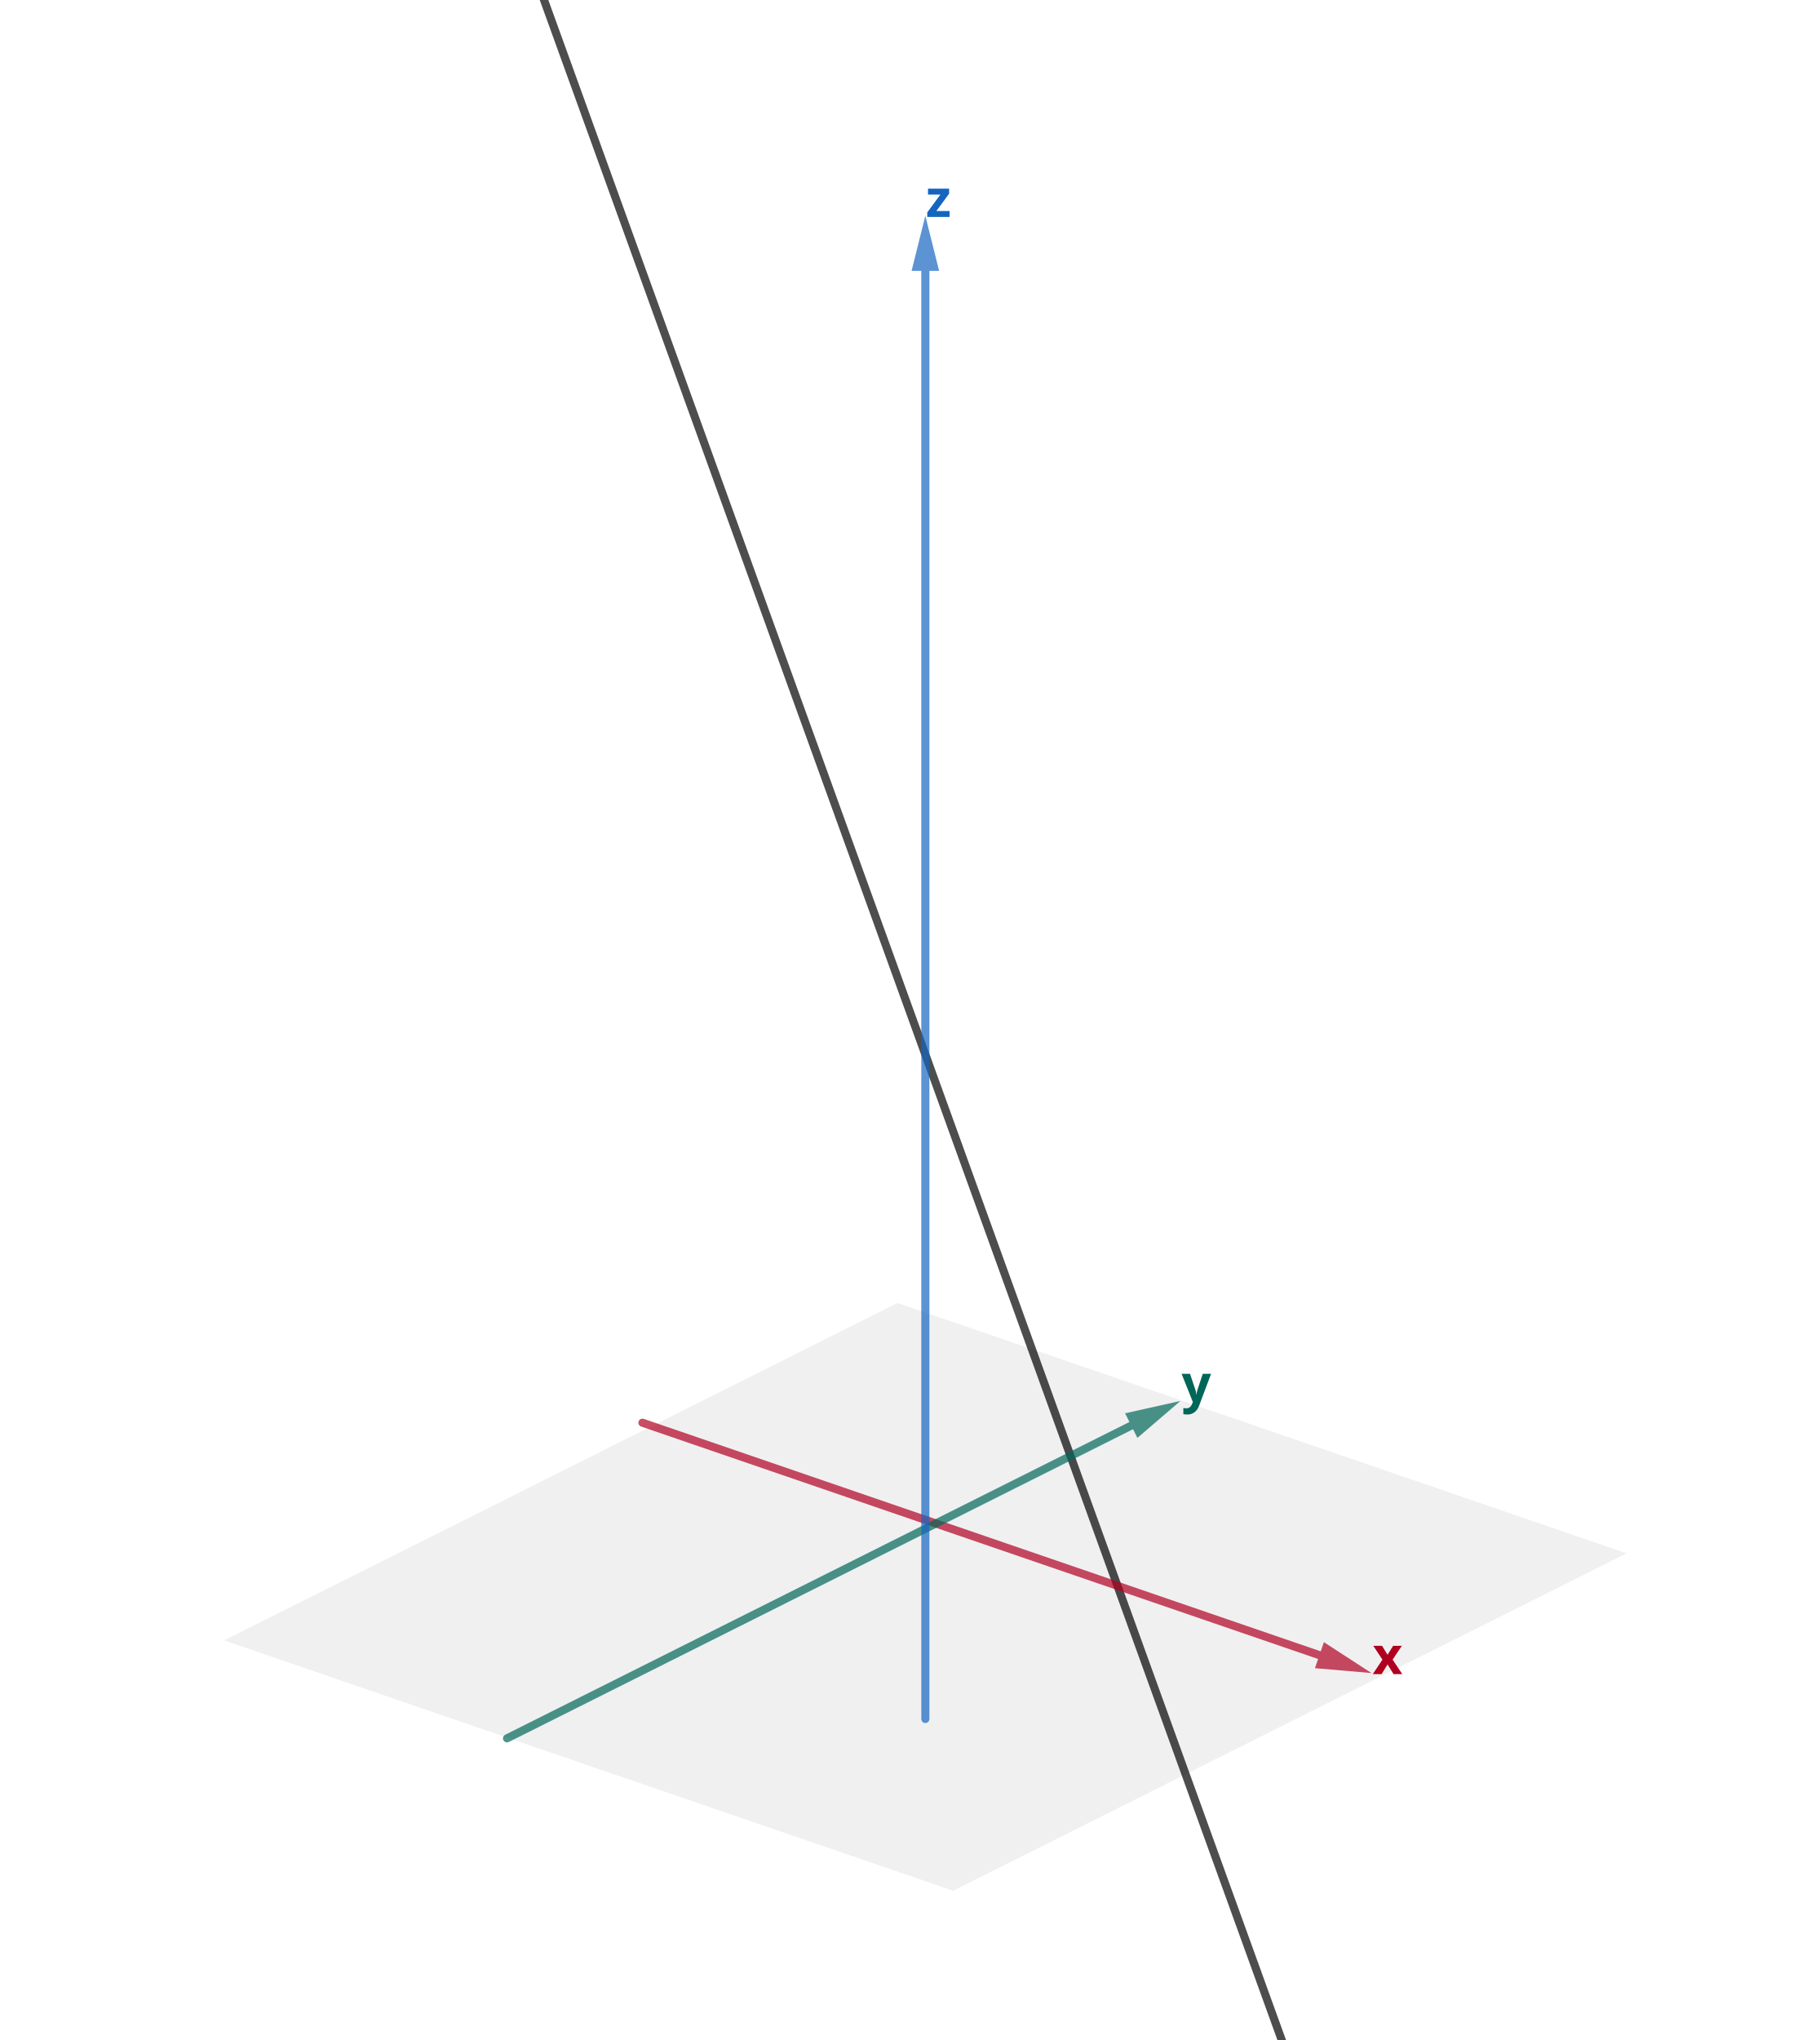
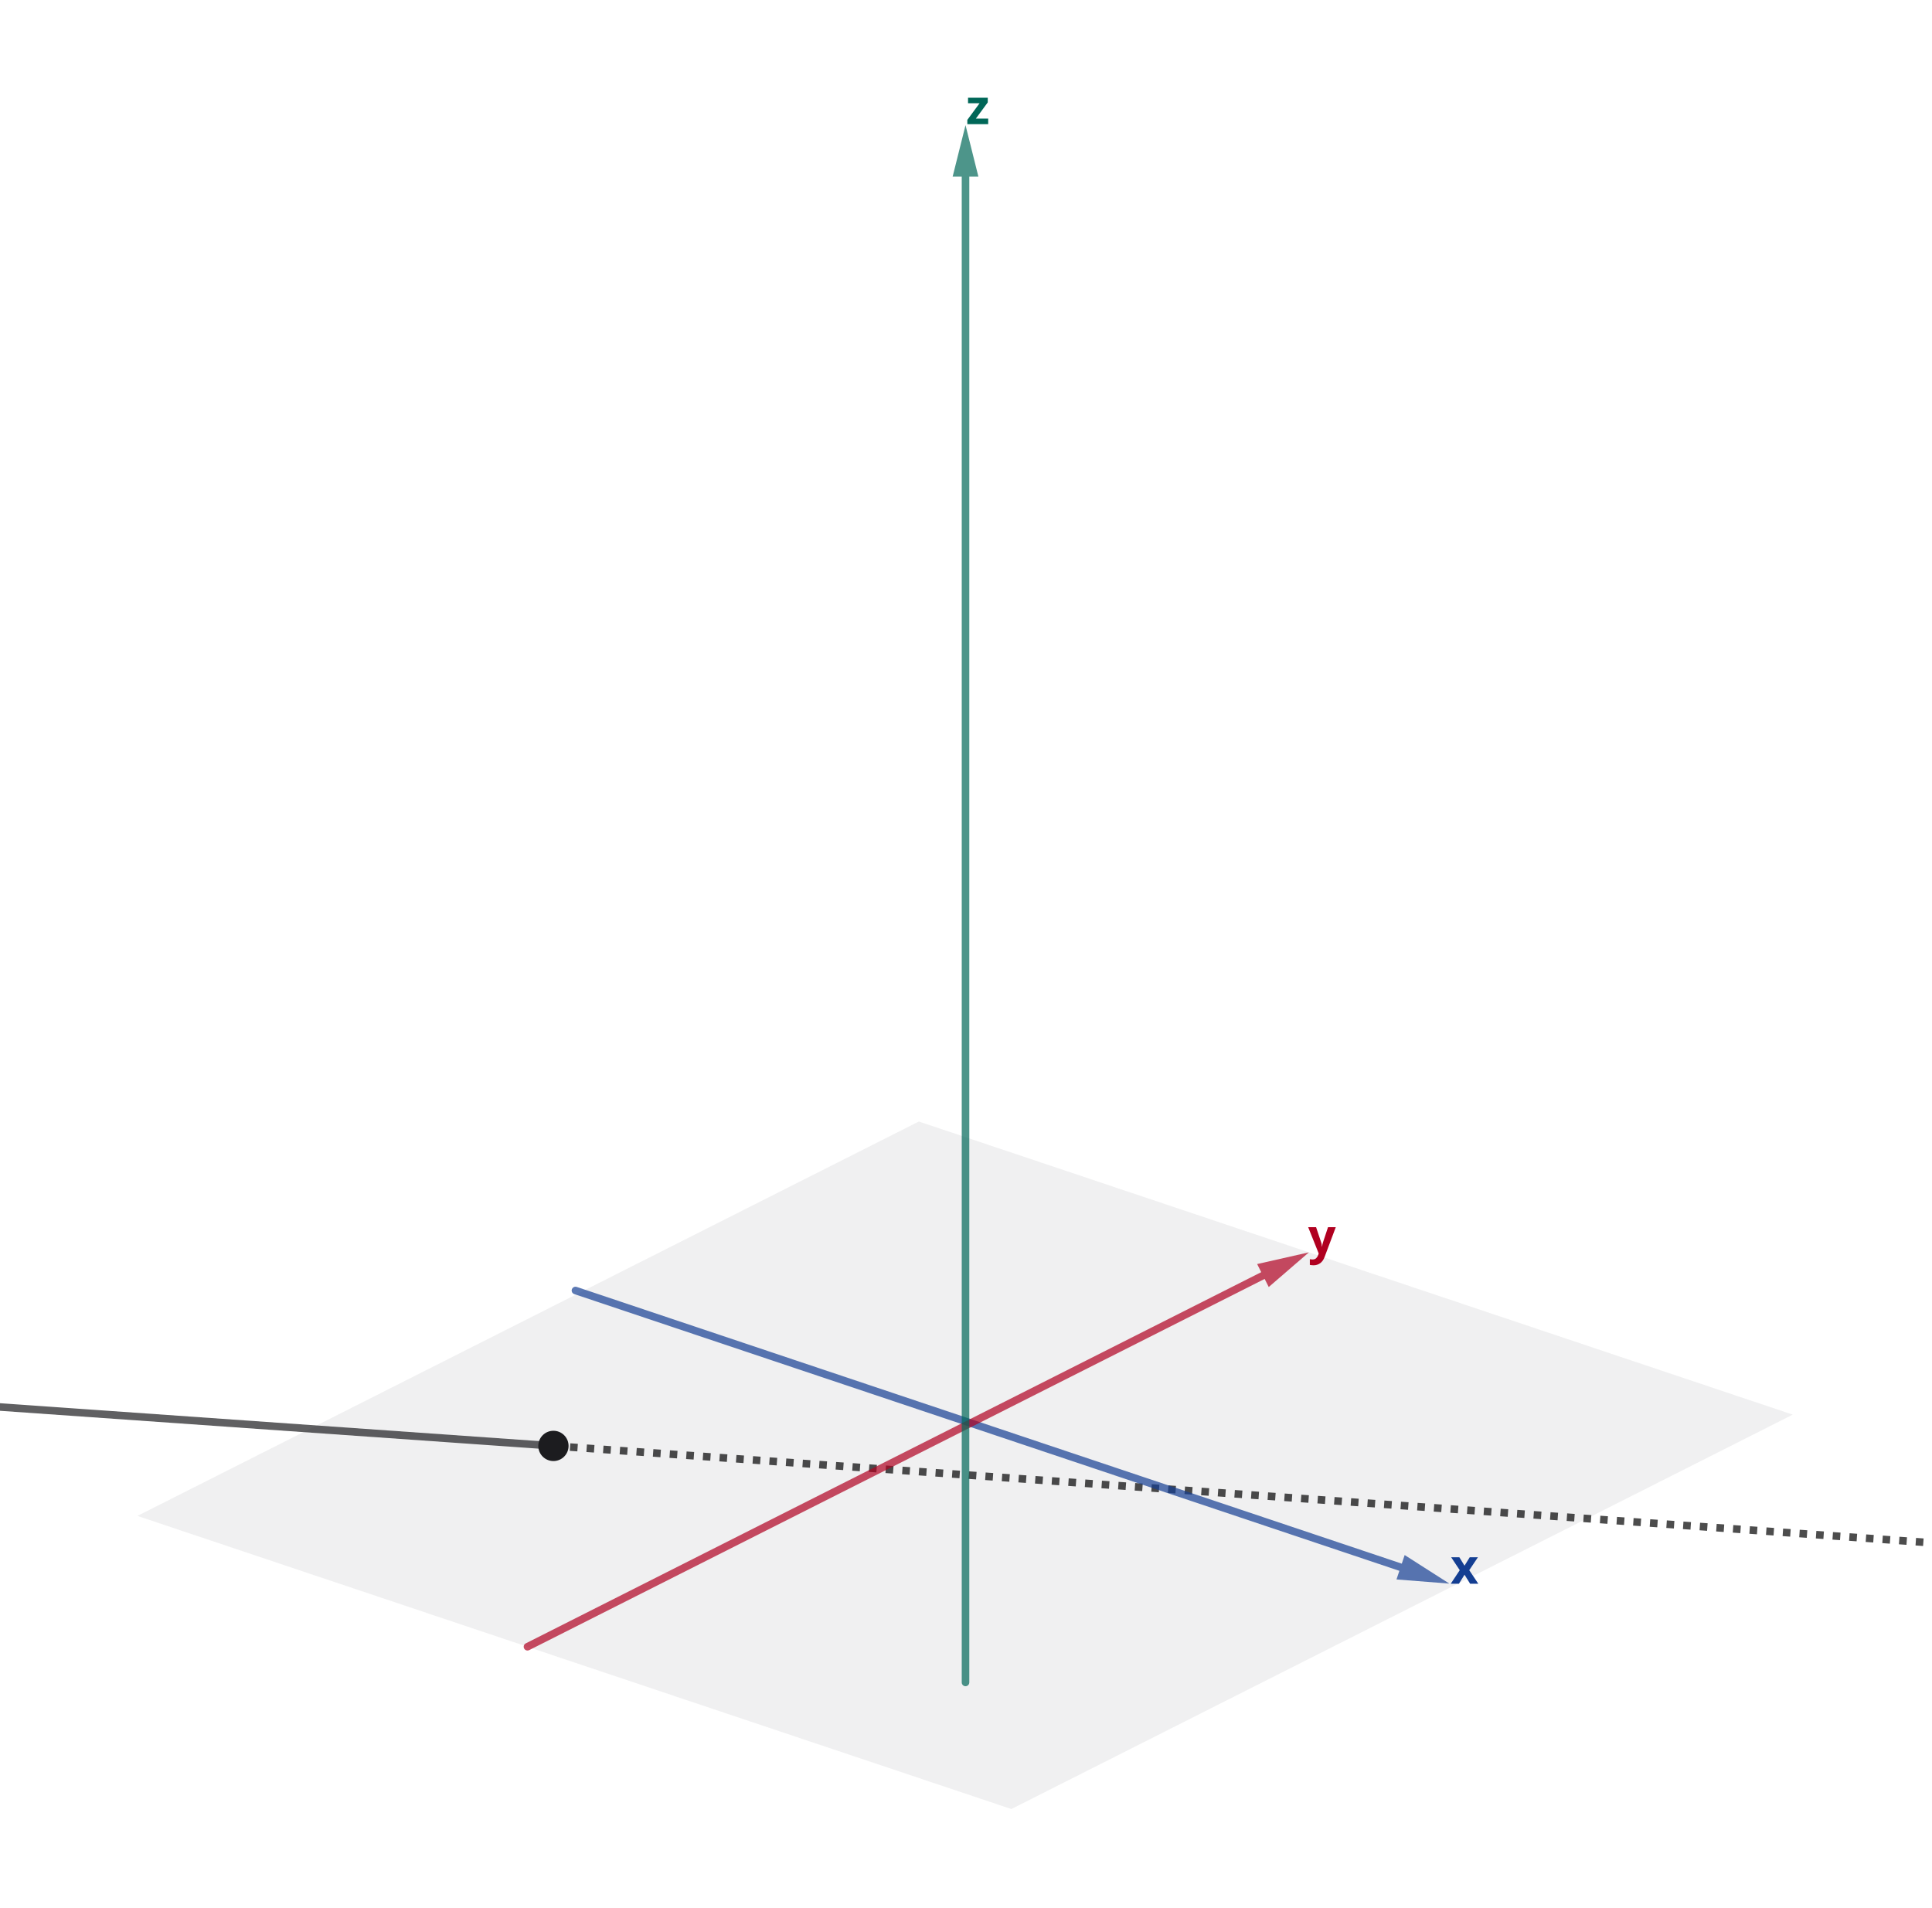
- <svg xmlns="http://www.w3.org/2000/svg" version="1.1" width="562" height="630">
+ <svg xmlns="http://www.w3.org/2000/svg" version="1.1" width="638" height="630">
  <defs>
-     <clipPath id="ScAFTDCtkHCB">
-       <path fill="none" stroke="none" d=" M 0 0 L 562 0 L 562 630 L 0 630 L 0 0 Z" />
+     <clipPath id="yyqvyiEsFSEi">
+       <path fill="none" stroke="none" d=" M 0 0 L 638 0 L 638 630 L 0 630 L 0 0 Z" />
    </clipPath>
  </defs>
-   <g transform="scale(1,1)" clip-path="url(#ScAFTDCtkHCB)">
+   <g transform="scale(1,1)" clip-path="url(#yyqvyiEsFSEi)">
    <g>
-       <path fill="rgb(110,109,115)" stroke="none" paint-order="stroke fill markers" fill-rule="evenodd" d=" M 502.461 479.702 L 277.256 402.393 L 69.231 506.592 L 294.436 583.901 Z" fill-opacity="0.098" />
-       <path fill="none" stroke="rgb(0,0,0)" paint-order="fill stroke markers" d=" M 398.099 636 L 166.248 -5" stroke-opacity="0.698" stroke-linecap="round" stroke-linejoin="round" stroke-miterlimit="10" stroke-width="2.5" />
-       <path fill="rgb(176,0,32)" stroke="none" paint-order="stroke fill markers" d=" M 198.453 438.116 C 197.934 438.116 197.449 438.442 197.271 438.961 C 197.047 439.614 197.395 440.325 198.047 440.549 L 407.173 512.338 L 406.199 515.176 L 423.658 516.676 L 408.959 507.136 L 407.985 509.974 L 198.859 438.184 C 198.725 438.138 198.588 438.116 198.453 438.116 Z" fill-opacity="0.698" />
-       <path fill="rgb(0,103,88)" stroke="none" paint-order="stroke fill markers" d=" M 364.649 432.644 L 347.546 436.458 L 348.89 439.14 L 156.064 535.726 C 155.447 536.035 155.197 536.786 155.507 537.403 C 155.726 537.841 156.167 538.093 156.625 538.093 C 156.813 538.093 157.004 538.051 157.184 537.961 L 350.009 441.375 L 351.353 444.057 L 364.649 432.644 Z" fill-opacity="0.698" />
-       <path fill="rgb(21,101,192)" stroke="none" paint-order="stroke fill markers" d=" M 285.846 66.64 L 281.596 83.64 L 284.596 83.64 L 284.596 530.868 C 284.596 531.558 285.156 532.118 285.846 532.118 C 286.537 532.118 287.096 531.558 287.096 530.868 L 287.096 83.64 L 290.096 83.64 L 285.846 66.64 Z" fill-opacity="0.698" />
-       <text fill="rgb(21,101,192)" stroke="none" font-family="geogebra-sans-serif, sans-serif" font-size="16px" font-style="normal" font-weight="bold" text-decoration="normal" x="286" y="67" text-anchor="start" dominant-baseline="alphabetic" fill-opacity="1">z</text>
-       <text fill="rgb(176,0,32)" stroke="none" font-family="geogebra-sans-serif, sans-serif" font-size="16px" font-style="normal" font-weight="bold" text-decoration="normal" x="424" y="517" text-anchor="start" dominant-baseline="alphabetic" fill-opacity="1">x</text>
-       <text fill="rgb(0,103,88)" stroke="none" font-family="geogebra-sans-serif, sans-serif" font-size="16px" font-style="normal" font-weight="bold" text-decoration="normal" x="365" y="433" text-anchor="start" dominant-baseline="alphabetic" fill-opacity="1">y</text>
+       <path fill="rgb(110,109,115)" stroke="none" paint-order="stroke fill markers" fill-rule="evenodd" d=" M 592.02 467.161 L 333.973 597.405 L 45.379 500.608 L 303.425 370.364 Z" fill-opacity="0.098" />
+       <path fill="none" stroke="rgb(28,28,31)" paint-order="fill stroke markers" d=" M 182.757 477.489 L 0 464.64" stroke-opacity="0.698" stroke-linecap="round" stroke-linejoin="round" stroke-miterlimit="10" stroke-width="2.5" />
+       <path fill="none" stroke="rgb(0,0,0)" paint-order="fill stroke markers" d=" M 182.757 477.489 L 639 509.566" stroke-opacity="0.698" stroke-linejoin="round" stroke-miterlimit="10" stroke-width="2.5" stroke-dasharray="2.5,3" />
+       <path fill="rgb(20,62,146)" stroke="none" paint-order="stroke fill markers" d=" M 190.031 424.916 C 189.509 424.916 189.022 425.246 188.846 425.769 C 188.627 426.423 188.979 427.132 189.634 427.351 L 462.111 518.743 L 461.157 521.587 L 478.626 522.964 L 478.626 522.964 L 463.86 513.528 L 462.906 516.373 L 462.906 516.373 L 190.429 424.981 C 190.297 424.937 190.163 424.916 190.031 424.916 Z" fill-opacity="0.698" />
+       <path fill="rgb(176,0,32)" stroke="none" paint-order="stroke fill markers" d=" M 432.235 413.568 L 415.144 417.434 L 416.495 420.112 L 173.625 542.696 C 173.009 543.007 172.761 543.759 173.072 544.375 C 173.292 544.811 173.733 545.062 174.189 545.062 C 174.379 545.062 174.571 545.019 174.752 544.928 L 417.622 422.344 L 418.974 425.022 L 432.235 413.568 Z" fill-opacity="0.698" />
+       <path fill="rgb(0,103,88)" stroke="none" paint-order="stroke fill markers" d=" M 318.841 41.324 L 314.591 58.324 L 317.591 58.324 L 317.591 555.598 C 317.591 556.288 318.151 556.848 318.841 556.848 C 319.531 556.848 320.091 556.288 320.091 555.598 L 320.091 58.324 L 323.091 58.324 L 318.841 41.324 Z" fill-opacity="0.698" />
+       <path fill="rgb(28,28,31)" stroke="none" paint-order="stroke fill markers" d=" M 187.757 477.489 C 187.757 480.25 185.519 482.489 182.757 482.489 C 179.996 482.489 177.757 480.25 177.757 477.489 C 177.757 474.728 179.996 472.489 182.757 472.489 C 185.519 472.489 187.757 474.728 187.757 477.489 Z" fill-opacity="1" />
+       <text fill="rgb(20,62,146)" stroke="none" font-family="geogebra-sans-serif, sans-serif" font-size="16px" font-style="normal" font-weight="bold" text-decoration="normal" x="479" y="523" text-anchor="start" dominant-baseline="alphabetic" fill-opacity="1">x</text>
+       <text fill="rgb(176,0,32)" stroke="none" font-family="geogebra-sans-serif, sans-serif" font-size="16px" font-style="normal" font-weight="bold" text-decoration="normal" x="432" y="414" text-anchor="start" dominant-baseline="alphabetic" fill-opacity="1">y</text>
+       <text fill="rgb(0,103,88)" stroke="none" font-family="geogebra-sans-serif, sans-serif" font-size="16px" font-style="normal" font-weight="bold" text-decoration="normal" x="319" y="41" text-anchor="start" dominant-baseline="alphabetic" fill-opacity="1">z</text>
    </g>
  </g>
</svg>
